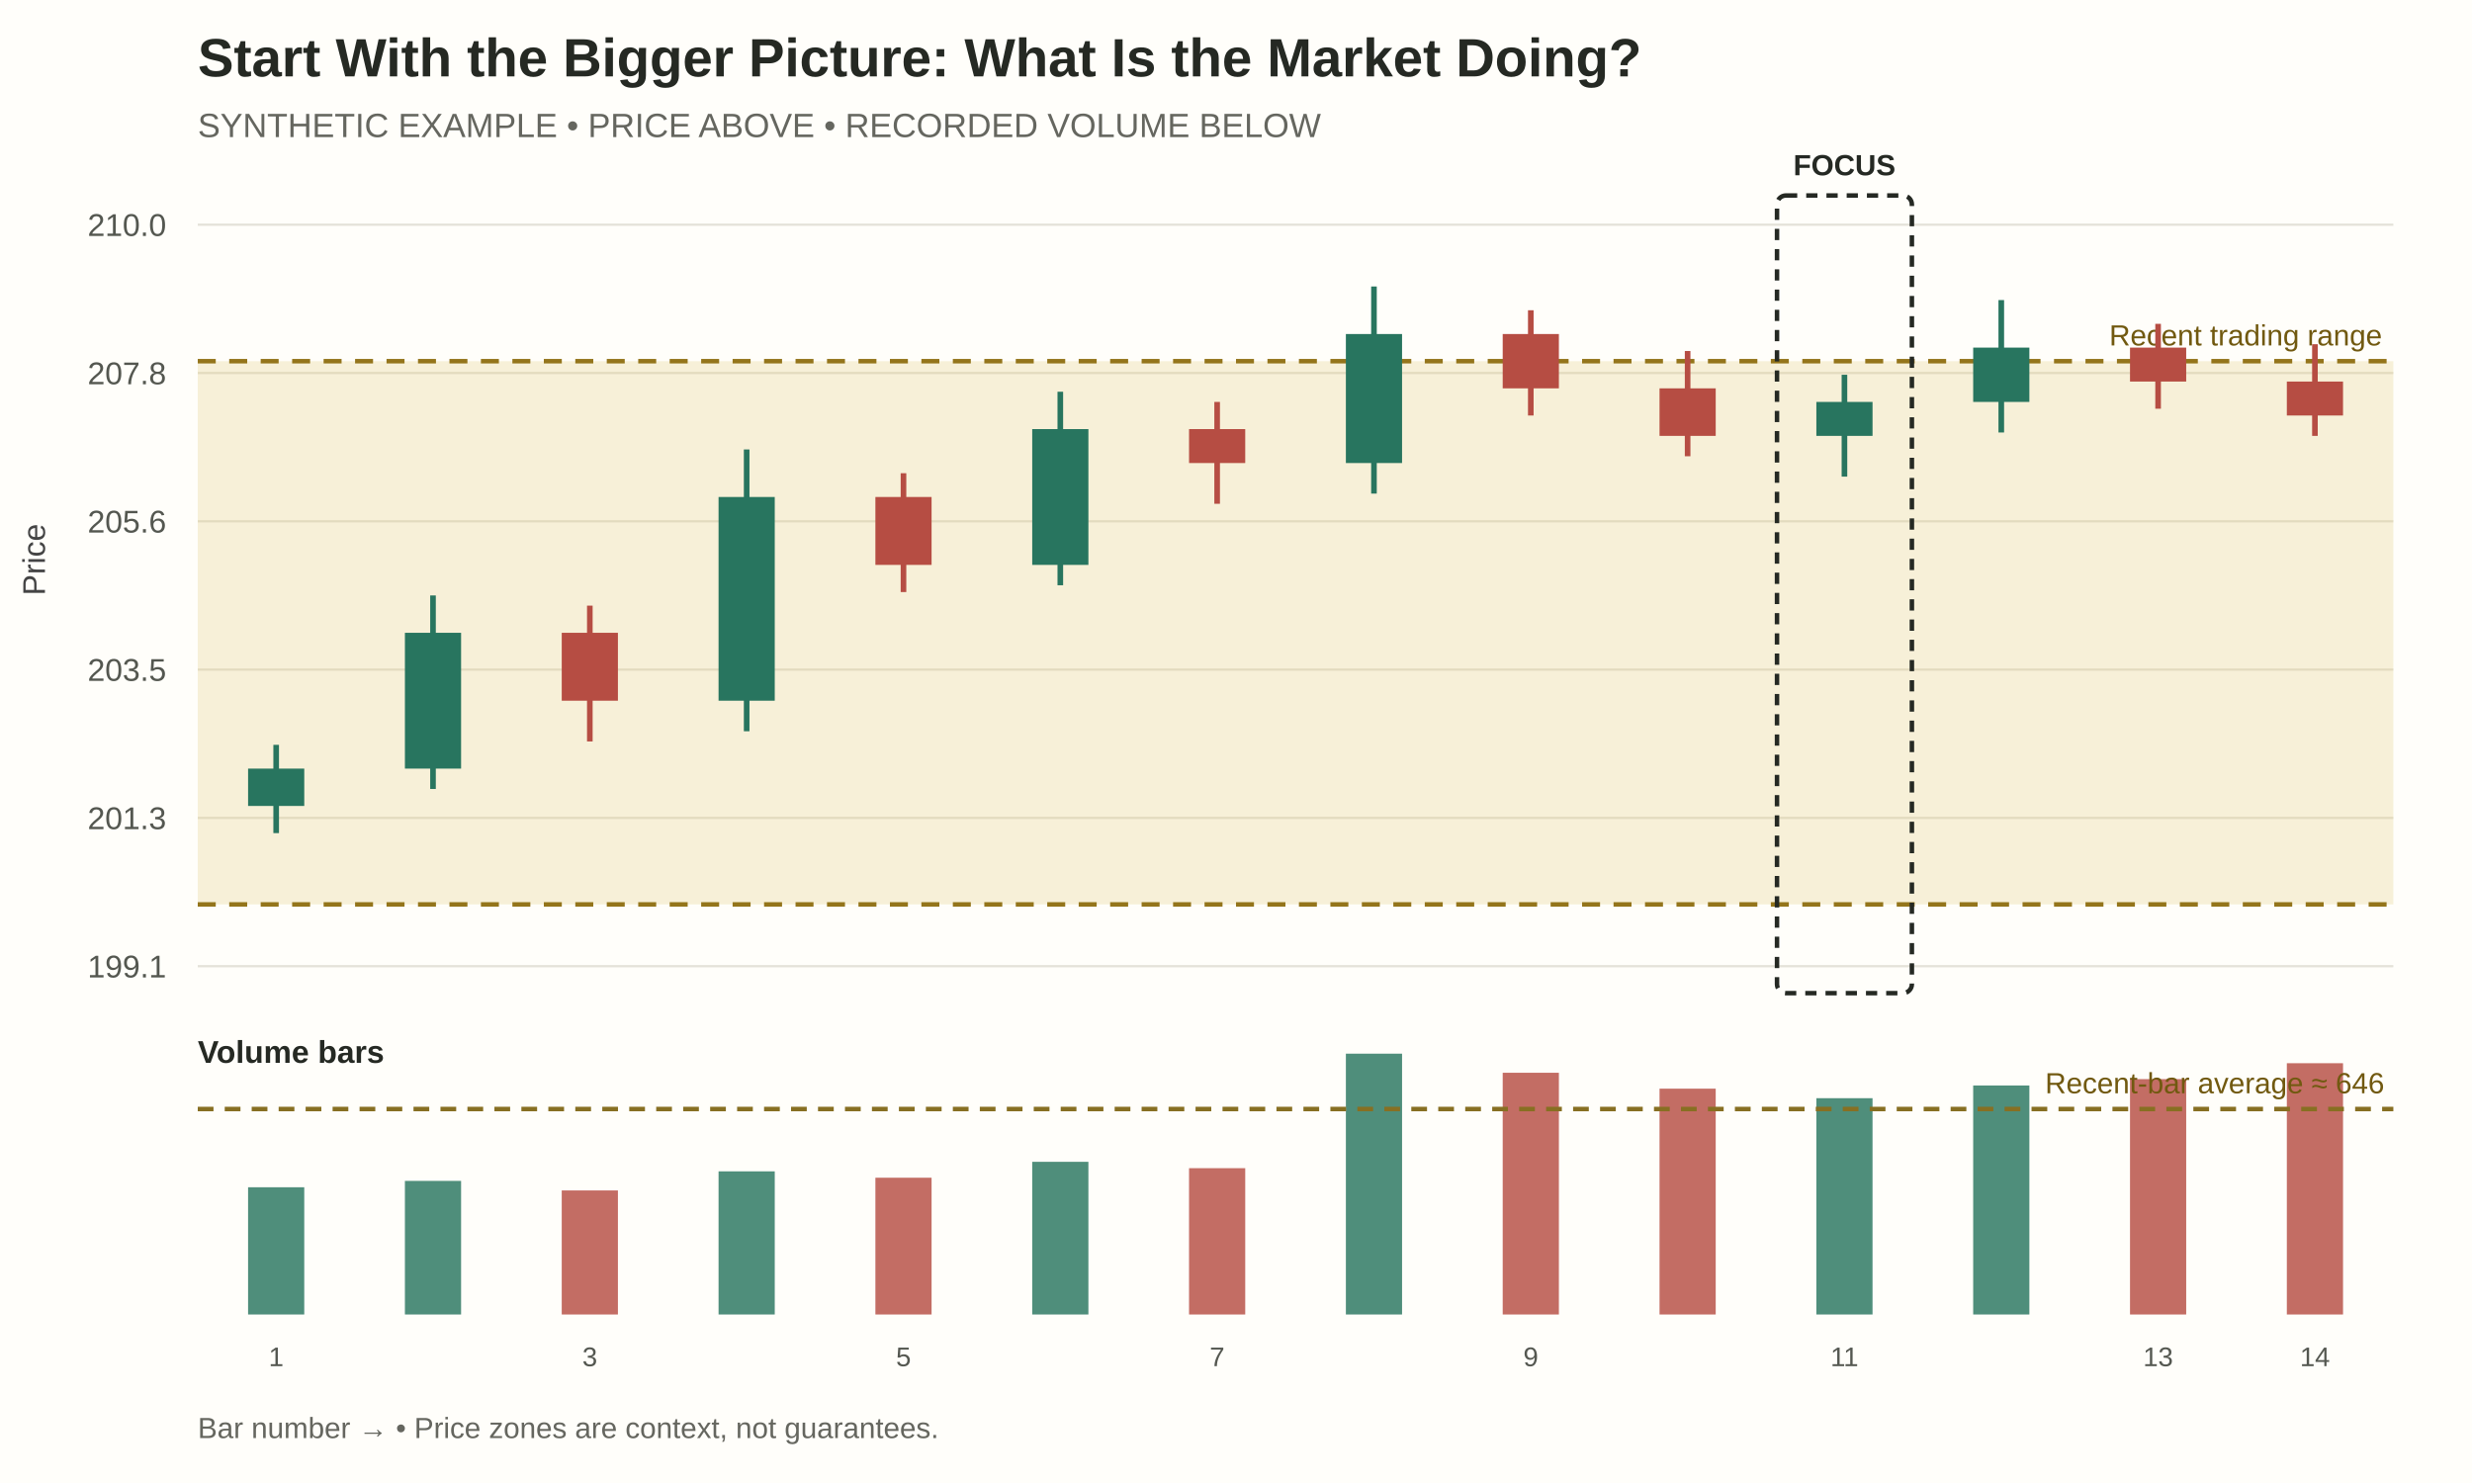
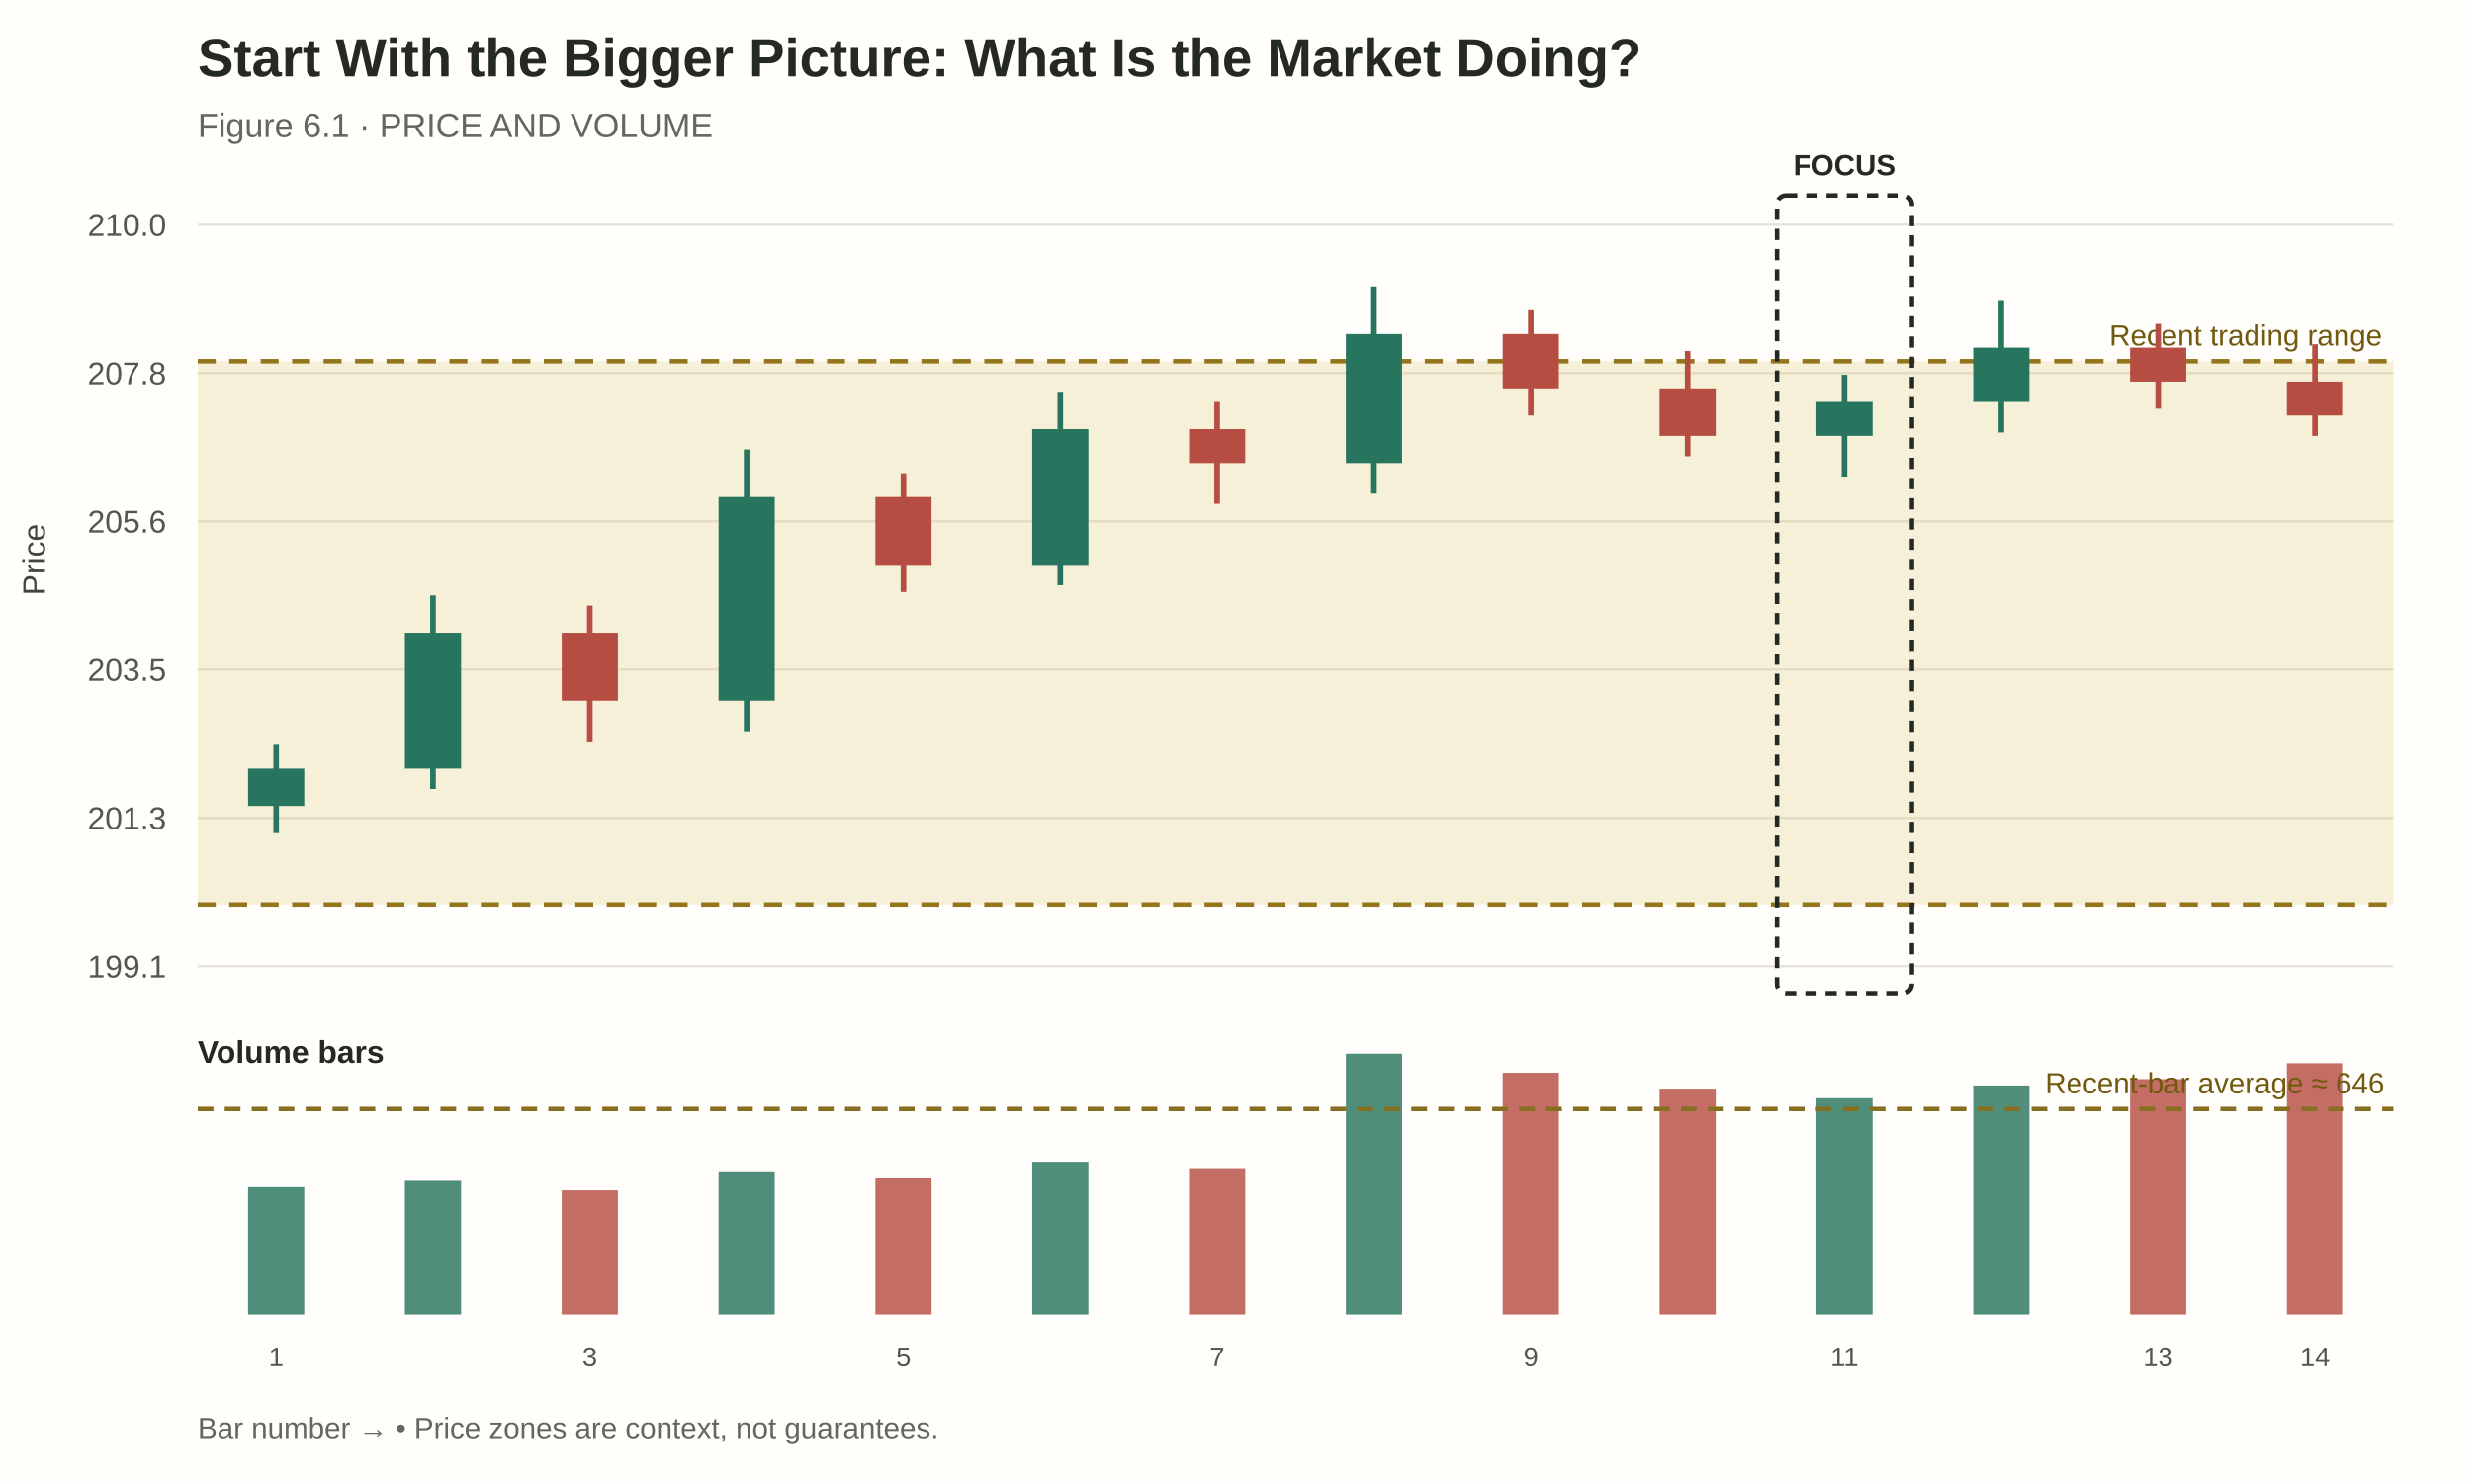
<svg xmlns="http://www.w3.org/2000/svg" role="img" aria-labelledby="chartTitle chartDesc" viewBox="0 0 1100 660" width="1100" height="660">
  <rect width="100%" height="100%" fill="#fffefa" />
  <text x="88" y="34" font-family="Arial,sans-serif" font-size="24" font-weight="700" fill="#252923">Start With the Bigger Picture: What Is the Market Doing?</text>
-   <text x="88" y="61" font-family="Arial,sans-serif" font-size="15" fill="#65665f">SYNTHETIC EXAMPLE • PRICE ABOVE • RECORDED VOLUME BELOW</text>
+   <text x="88" y="61" font-family="Arial,sans-serif" font-size="15" fill="#65665f">Figure 6.1 · PRICE AND VOLUME</text>
  <line x1="88" x2="1065" y1="430" y2="430" stroke="#e4e2d9" />
  <text x="74" y="435" text-anchor="end" font-family="Arial,sans-serif" font-size="14" fill="#545750">199.1</text>
  <line x1="88" x2="1065" y1="364" y2="364" stroke="#e4e2d9" />
  <text x="74" y="369" text-anchor="end" font-family="Arial,sans-serif" font-size="14" fill="#545750">201.3</text>
  <line x1="88" x2="1065" y1="298" y2="298" stroke="#e4e2d9" />
  <text x="74" y="303" text-anchor="end" font-family="Arial,sans-serif" font-size="14" fill="#545750">203.5</text>
  <line x1="88" x2="1065" y1="232" y2="232" stroke="#e4e2d9" />
  <text x="74" y="237" text-anchor="end" font-family="Arial,sans-serif" font-size="14" fill="#545750">205.6</text>
  <line x1="88" x2="1065" y1="166" y2="166" stroke="#e4e2d9" />
  <text x="74" y="171" text-anchor="end" font-family="Arial,sans-serif" font-size="14" fill="#545750">207.8</text>
  <line x1="88" x2="1065" y1="100" y2="100" stroke="#e4e2d9" />
  <text x="74" y="105" text-anchor="end" font-family="Arial,sans-serif" font-size="14" fill="#545750">210.0</text>
  <rect x="88" y="160.742" width="977" height="241.758" fill="#dfc66b" opacity=".24" />
  <line x1="88" x2="1065" y1="160.742" y2="160.742" stroke="#94751b" stroke-width="2" stroke-dasharray="8 6" />
  <line x1="88" x2="1065" y1="402.5" y2="402.5" stroke="#94751b" stroke-width="2" stroke-dasharray="8 6" />
  <text x="1060" y="153.742" text-anchor="end" font-family="Arial,sans-serif" font-size="13" fill="#715910">Recent trading range</text>
  <text x="20" y="265" transform="rotate(-90 20 265)" font-family="Arial,sans-serif" font-size="14" fill="#444">Price</text>
  <line x1="122.893" x2="122.893" y1="331.484" y2="370.769" stroke="#28755f" stroke-width="2.5" />
  <rect x="110.393" y="342.06" width="25" height="16.621" fill="#28755f" />
  <rect x="110.393" y="528.38" width="25" height="56.62" fill="#28755f" opacity=".82" />
  <text x="122.893" y="608" text-anchor="middle" font-family="Arial,sans-serif" font-size="12" fill="#545750">1</text>
  <line x1="192.679" x2="192.679" y1="265" y2="351.126" stroke="#28755f" stroke-width="2.5" />
  <rect x="180.179" y="281.621" width="25" height="60.44" fill="#28755f" />
  <rect x="180.179" y="525.549" width="25" height="59.451" fill="#28755f" opacity=".82" />
  <line x1="262.464" x2="262.464" y1="269.533" y2="329.973" stroke="#b64d43" stroke-width="2.5" />
  <rect x="249.964" y="281.621" width="25" height="30.22" fill="#b64d43" />
  <rect x="249.964" y="529.795" width="25" height="55.205" fill="#b64d43" opacity=".82" />
  <text x="262.464" y="608" text-anchor="middle" font-family="Arial,sans-serif" font-size="12" fill="#545750">3</text>
  <line x1="332.25" x2="332.25" y1="200.027" y2="325.44" stroke="#28755f" stroke-width="2.5" />
  <rect x="319.75" y="221.181" width="25" height="90.659" fill="#28755f" />
  <rect x="319.75" y="521.302" width="25" height="63.698" fill="#28755f" opacity=".82" />
  <line x1="402.036" x2="402.036" y1="210.604" y2="263.489" stroke="#b64d43" stroke-width="2.5" />
  <rect x="389.536" y="221.181" width="25" height="30.22" fill="#b64d43" />
  <rect x="389.536" y="524.133" width="25" height="60.867" fill="#b64d43" opacity=".82" />
  <text x="402.036" y="608" text-anchor="middle" font-family="Arial,sans-serif" font-size="12" fill="#545750">5</text>
  <line x1="471.821" x2="471.821" y1="174.341" y2="260.467" stroke="#28755f" stroke-width="2.5" />
  <rect x="459.321" y="190.962" width="25" height="60.44" fill="#28755f" />
  <rect x="459.321" y="517.056" width="25" height="67.944" fill="#28755f" opacity=".82" />
  <line x1="541.607" x2="541.607" y1="178.874" y2="224.203" stroke="#b64d43" stroke-width="2.5" />
  <rect x="529.107" y="190.962" width="25" height="15.11" fill="#b64d43" />
  <rect x="529.107" y="519.887" width="25" height="65.113" fill="#b64d43" opacity=".82" />
  <text x="541.607" y="608" text-anchor="middle" font-family="Arial,sans-serif" font-size="12" fill="#545750">7</text>
  <line x1="611.393" x2="611.393" y1="127.5" y2="219.67" stroke="#28755f" stroke-width="2.5" />
  <rect x="598.893" y="148.654" width="25" height="57.418" fill="#28755f" />
  <rect x="598.893" y="468.929" width="25" height="116.071" fill="#28755f" opacity=".82" />
  <line x1="681.179" x2="681.179" y1="138.077" y2="184.918" stroke="#b64d43" stroke-width="2.5" />
  <rect x="668.679" y="148.654" width="25" height="24.176" fill="#b64d43" />
  <rect x="668.679" y="477.422" width="25" height="107.578" fill="#b64d43" opacity=".82" />
  <text x="681.179" y="608" text-anchor="middle" font-family="Arial,sans-serif" font-size="12" fill="#545750">9</text>
  <line x1="750.964" x2="750.964" y1="156.209" y2="203.049" stroke="#b64d43" stroke-width="2.5" />
  <rect x="738.464" y="172.83" width="25" height="21.154" fill="#b64d43" />
  <rect x="738.464" y="484.499" width="25" height="100.501" fill="#b64d43" opacity=".82" />
  <line x1="820.75" x2="820.75" y1="166.786" y2="212.115" stroke="#28755f" stroke-width="2.5" />
  <rect x="808.25" y="178.874" width="25" height="15.11" fill="#28755f" />
  <rect x="808.25" y="488.746" width="25" height="96.254" fill="#28755f" opacity=".82" />
  <rect x="790.742" y="87" width="60.016" height="355" fill="none" stroke="#252923" stroke-width="2" stroke-dasharray="5 4" rx="4" />
  <text x="820.75" y="78" text-anchor="middle" font-family="Arial,sans-serif" font-size="13" font-weight="700" fill="#252923">FOCUS</text>
  <text x="820.75" y="608" text-anchor="middle" font-family="Arial,sans-serif" font-size="12" fill="#545750">11</text>
  <line x1="890.536" x2="890.536" y1="133.544" y2="192.473" stroke="#28755f" stroke-width="2.5" />
  <rect x="878.036" y="154.698" width="25" height="24.176" fill="#28755f" />
  <rect x="878.036" y="483.084" width="25" height="101.916" fill="#28755f" opacity=".82" />
  <line x1="960.321" x2="960.321" y1="144.121" y2="181.896" stroke="#b64d43" stroke-width="2.5" />
  <rect x="947.821" y="154.698" width="25" height="15.11" fill="#b64d43" />
  <rect x="947.821" y="480.253" width="25" height="104.747" fill="#b64d43" opacity=".82" />
  <text x="960.321" y="608" text-anchor="middle" font-family="Arial,sans-serif" font-size="12" fill="#545750">13</text>
  <line x1="1030.107" x2="1030.107" y1="153.187" y2="193.984" stroke="#b64d43" stroke-width="2.5" />
  <rect x="1017.607" y="169.808" width="25" height="15.11" fill="#b64d43" />
  <rect x="1017.607" y="473.175" width="25" height="111.825" fill="#b64d43" opacity=".82" />
  <text x="1030.107" y="608" text-anchor="middle" font-family="Arial,sans-serif" font-size="12" fill="#545750">14</text>
  <line x1="88" x2="1065" y1="493.558" y2="493.558" stroke="#876f22" stroke-width="2" stroke-dasharray="7 5" />
  <text x="1061" y="486.558" text-anchor="end" font-family="Arial,sans-serif" font-size="13" fill="#715910">Recent-bar average ≈ 646</text>
  <text x="88" y="473" font-family="Arial,sans-serif" font-size="14" font-weight="700" fill="#252923">Volume bars</text>
  <text x="88" y="640" font-family="Arial,sans-serif" font-size="13" fill="#65665f">Bar number → • Price zones are context, not guarantees.</text>
</svg>
